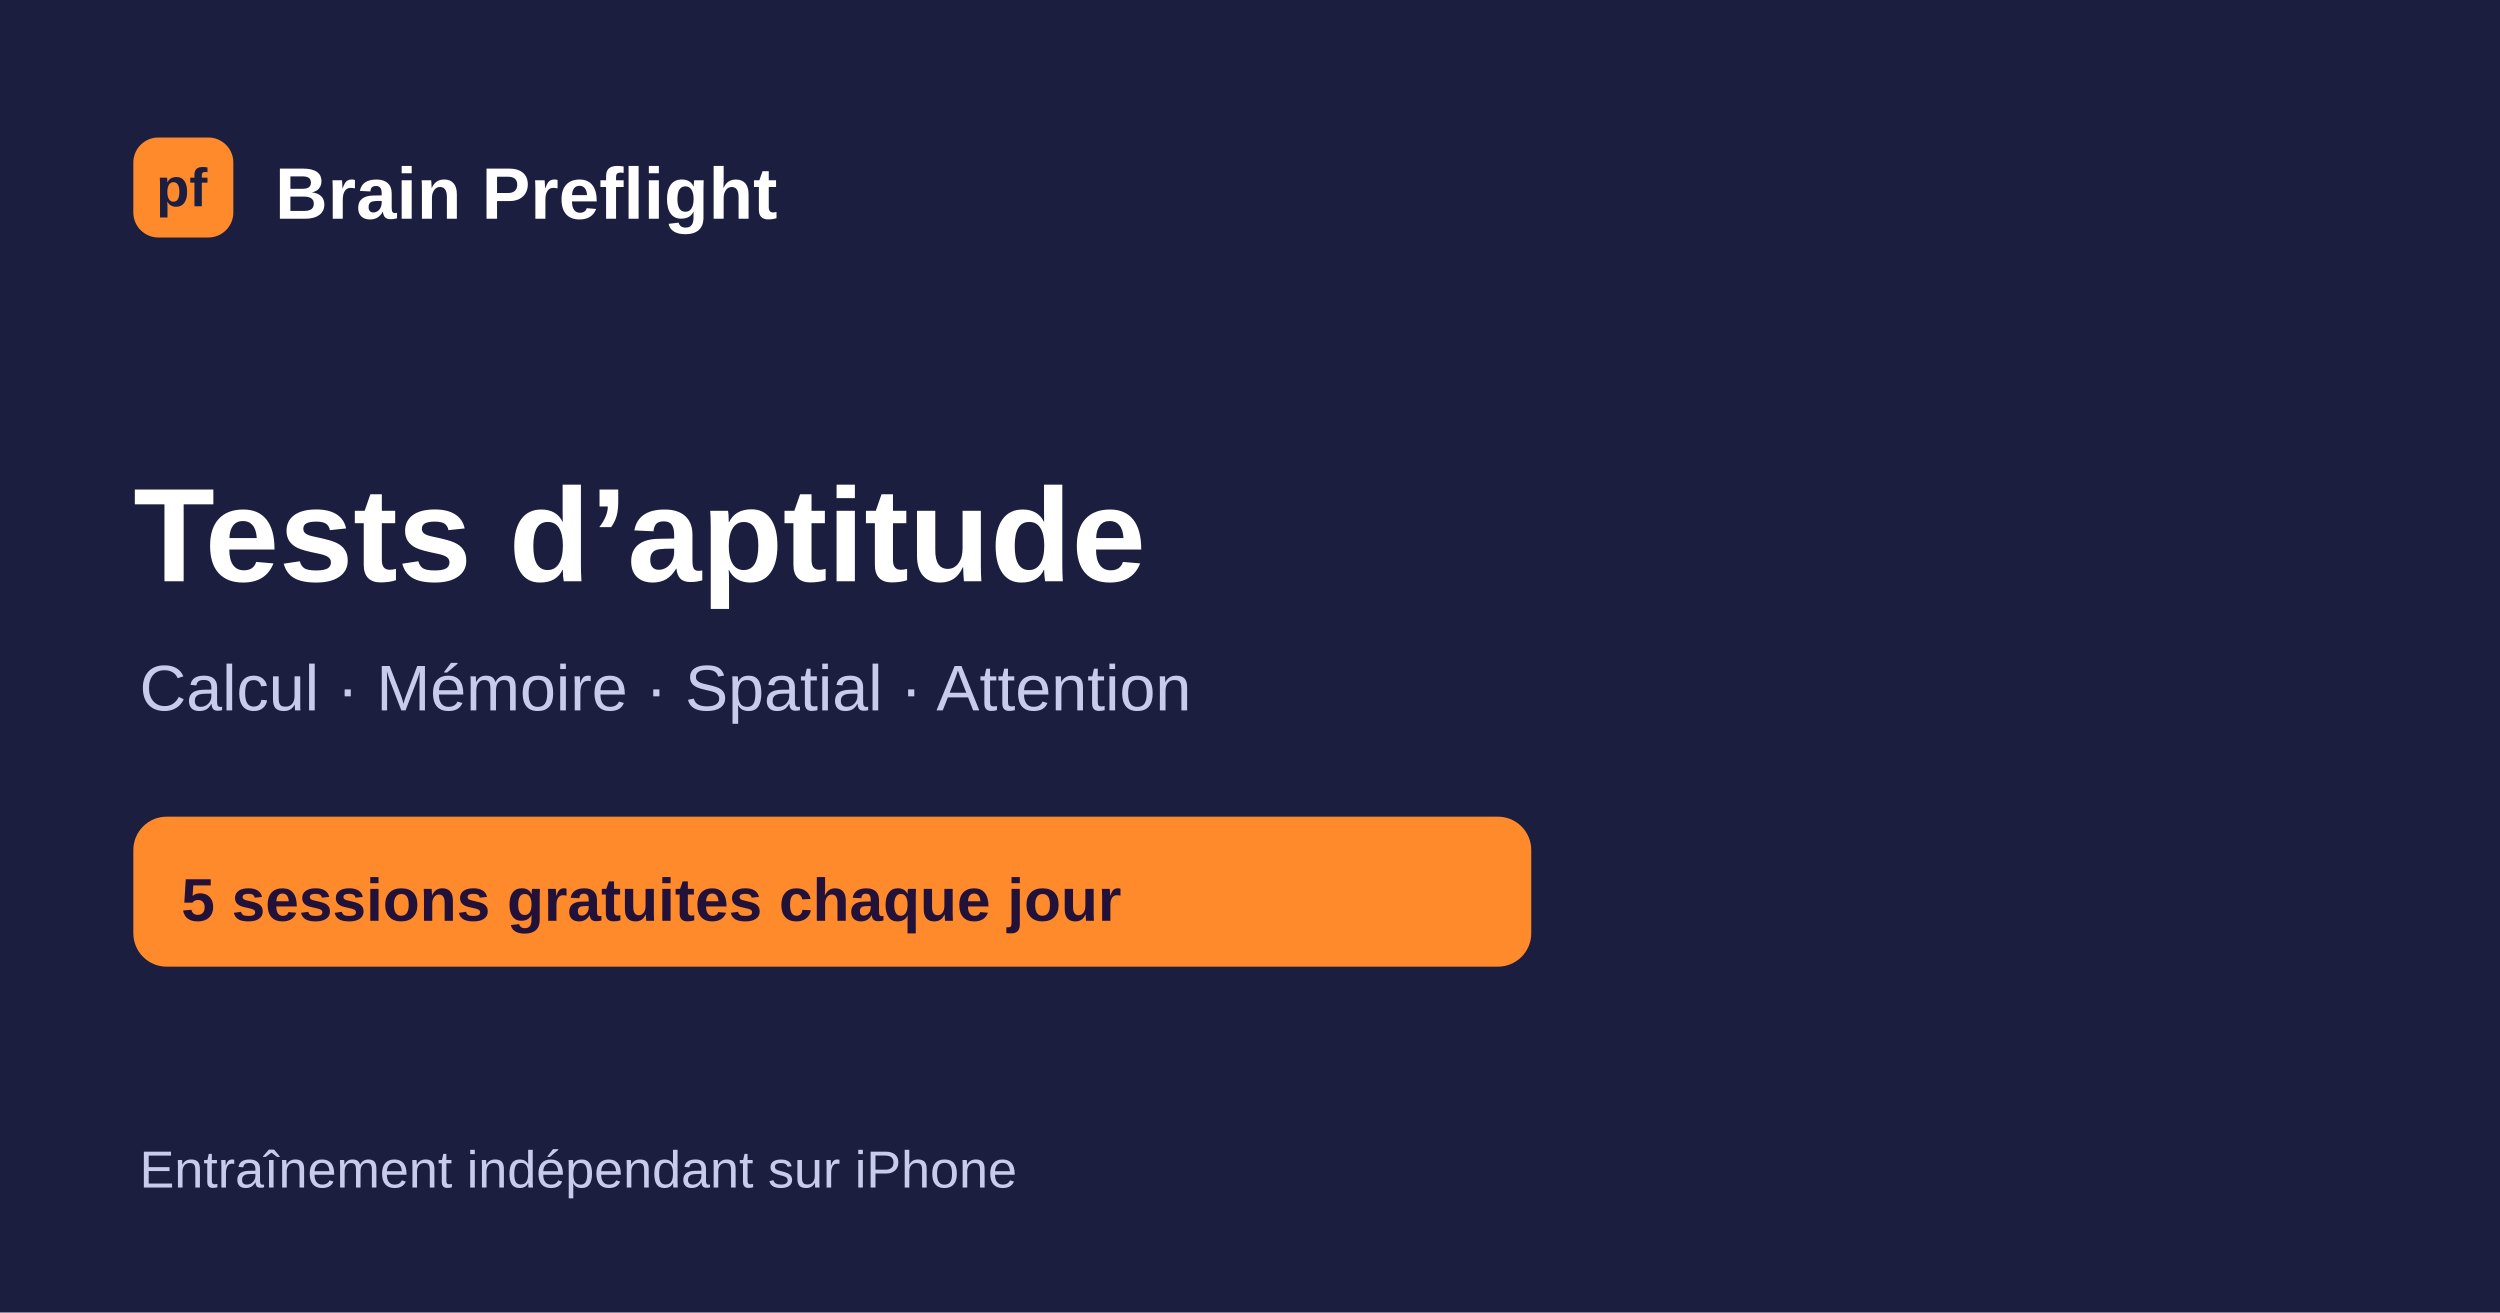
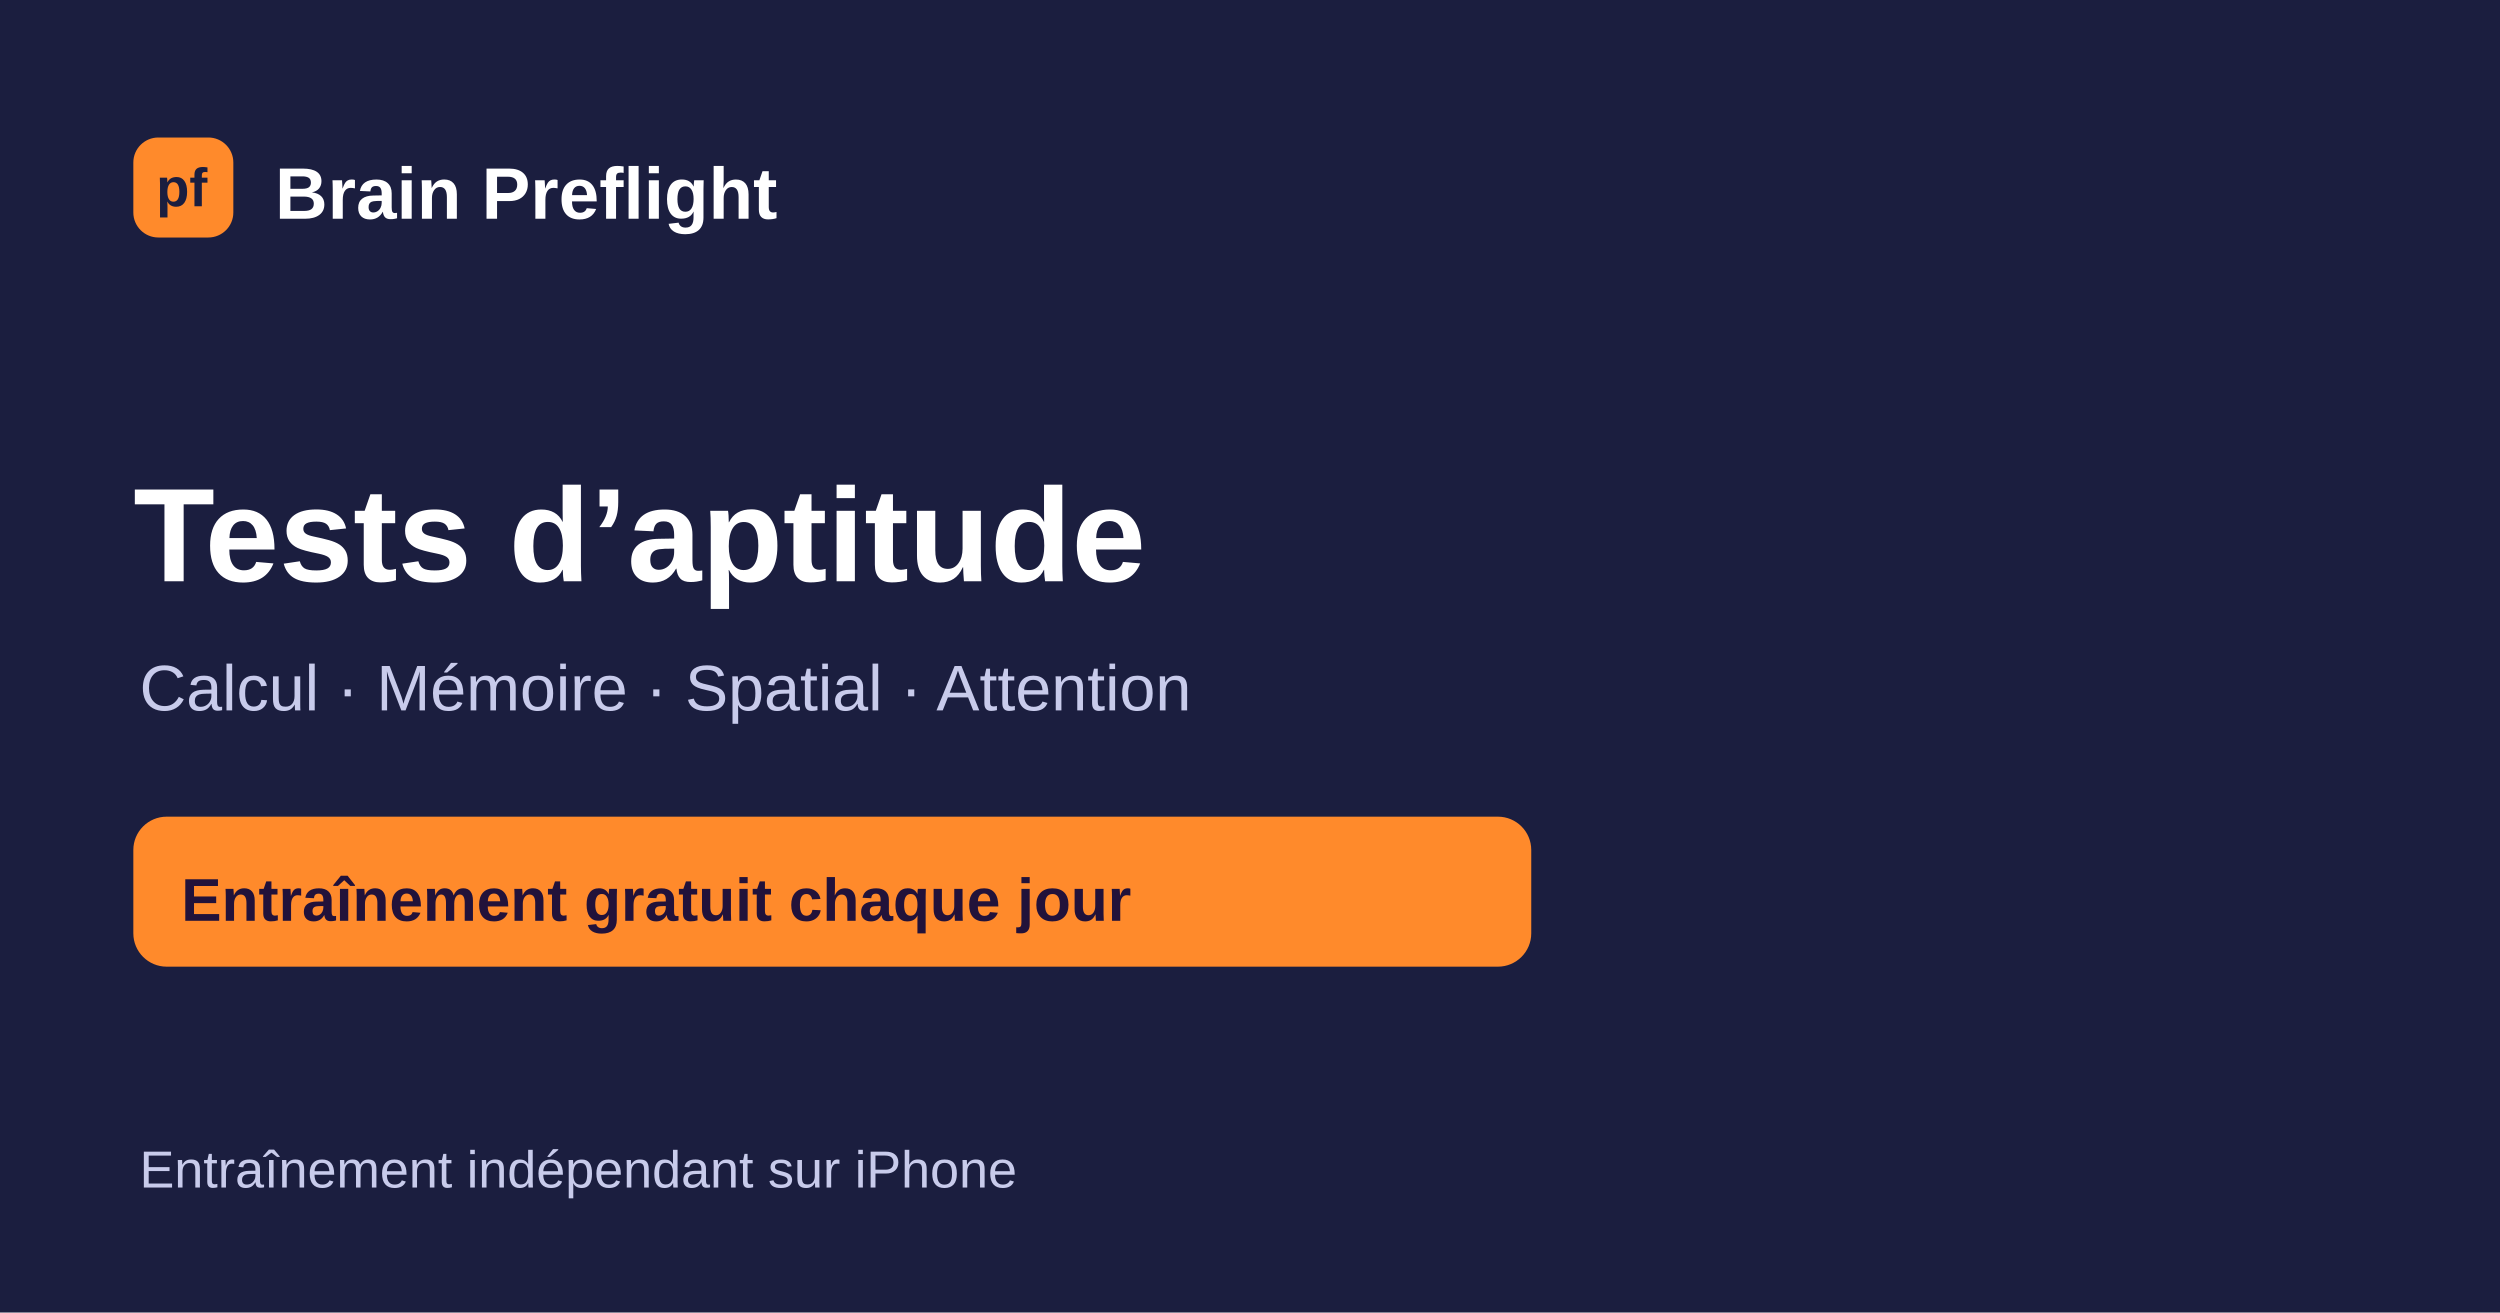
<svg xmlns="http://www.w3.org/2000/svg" width="1200" height="630" viewBox="0 0 1200 630">
  <rect width="1200" height="630" fill="#1B1E3F" />
  <rect x="64" y="66" width="48" height="48" rx="12" fill="#FF8A2B" />
  <g font-family="Arial,sans-serif">
    <text x="75" y="99" font-size="26" font-weight="700" fill="#1B1E3F">pf</text>
    <text x="132" y="105" font-size="35" font-weight="700" fill="white">Brain Preflight</text>
    <rect x="64" y="392" width="671" height="72" rx="16" fill="#FF8A2B" />
    <text x="64" y="279" font-size="64" font-weight="700" fill="#FFFFFF">Tests d’aptitude</text>
    <text x="67" y="341" font-size="31" font-weight="400" fill="#C8CBEB">Calcul · Mémoire · Spatial · Attention</text>
-     <text x="87" y="442" font-size="29" font-weight="700" fill="#22123A">5 sessions gratuites chaque jour</text>
+     <text x="87" y="442" font-size="29" font-weight="700" fill="#22123A">Entraînement gratuit chaque jour</text>
    <text x="67" y="570" font-size="25" font-weight="400" fill="#C8CBEB">Entraînement indépendant sur iPhone</text>
  </g>
</svg>
